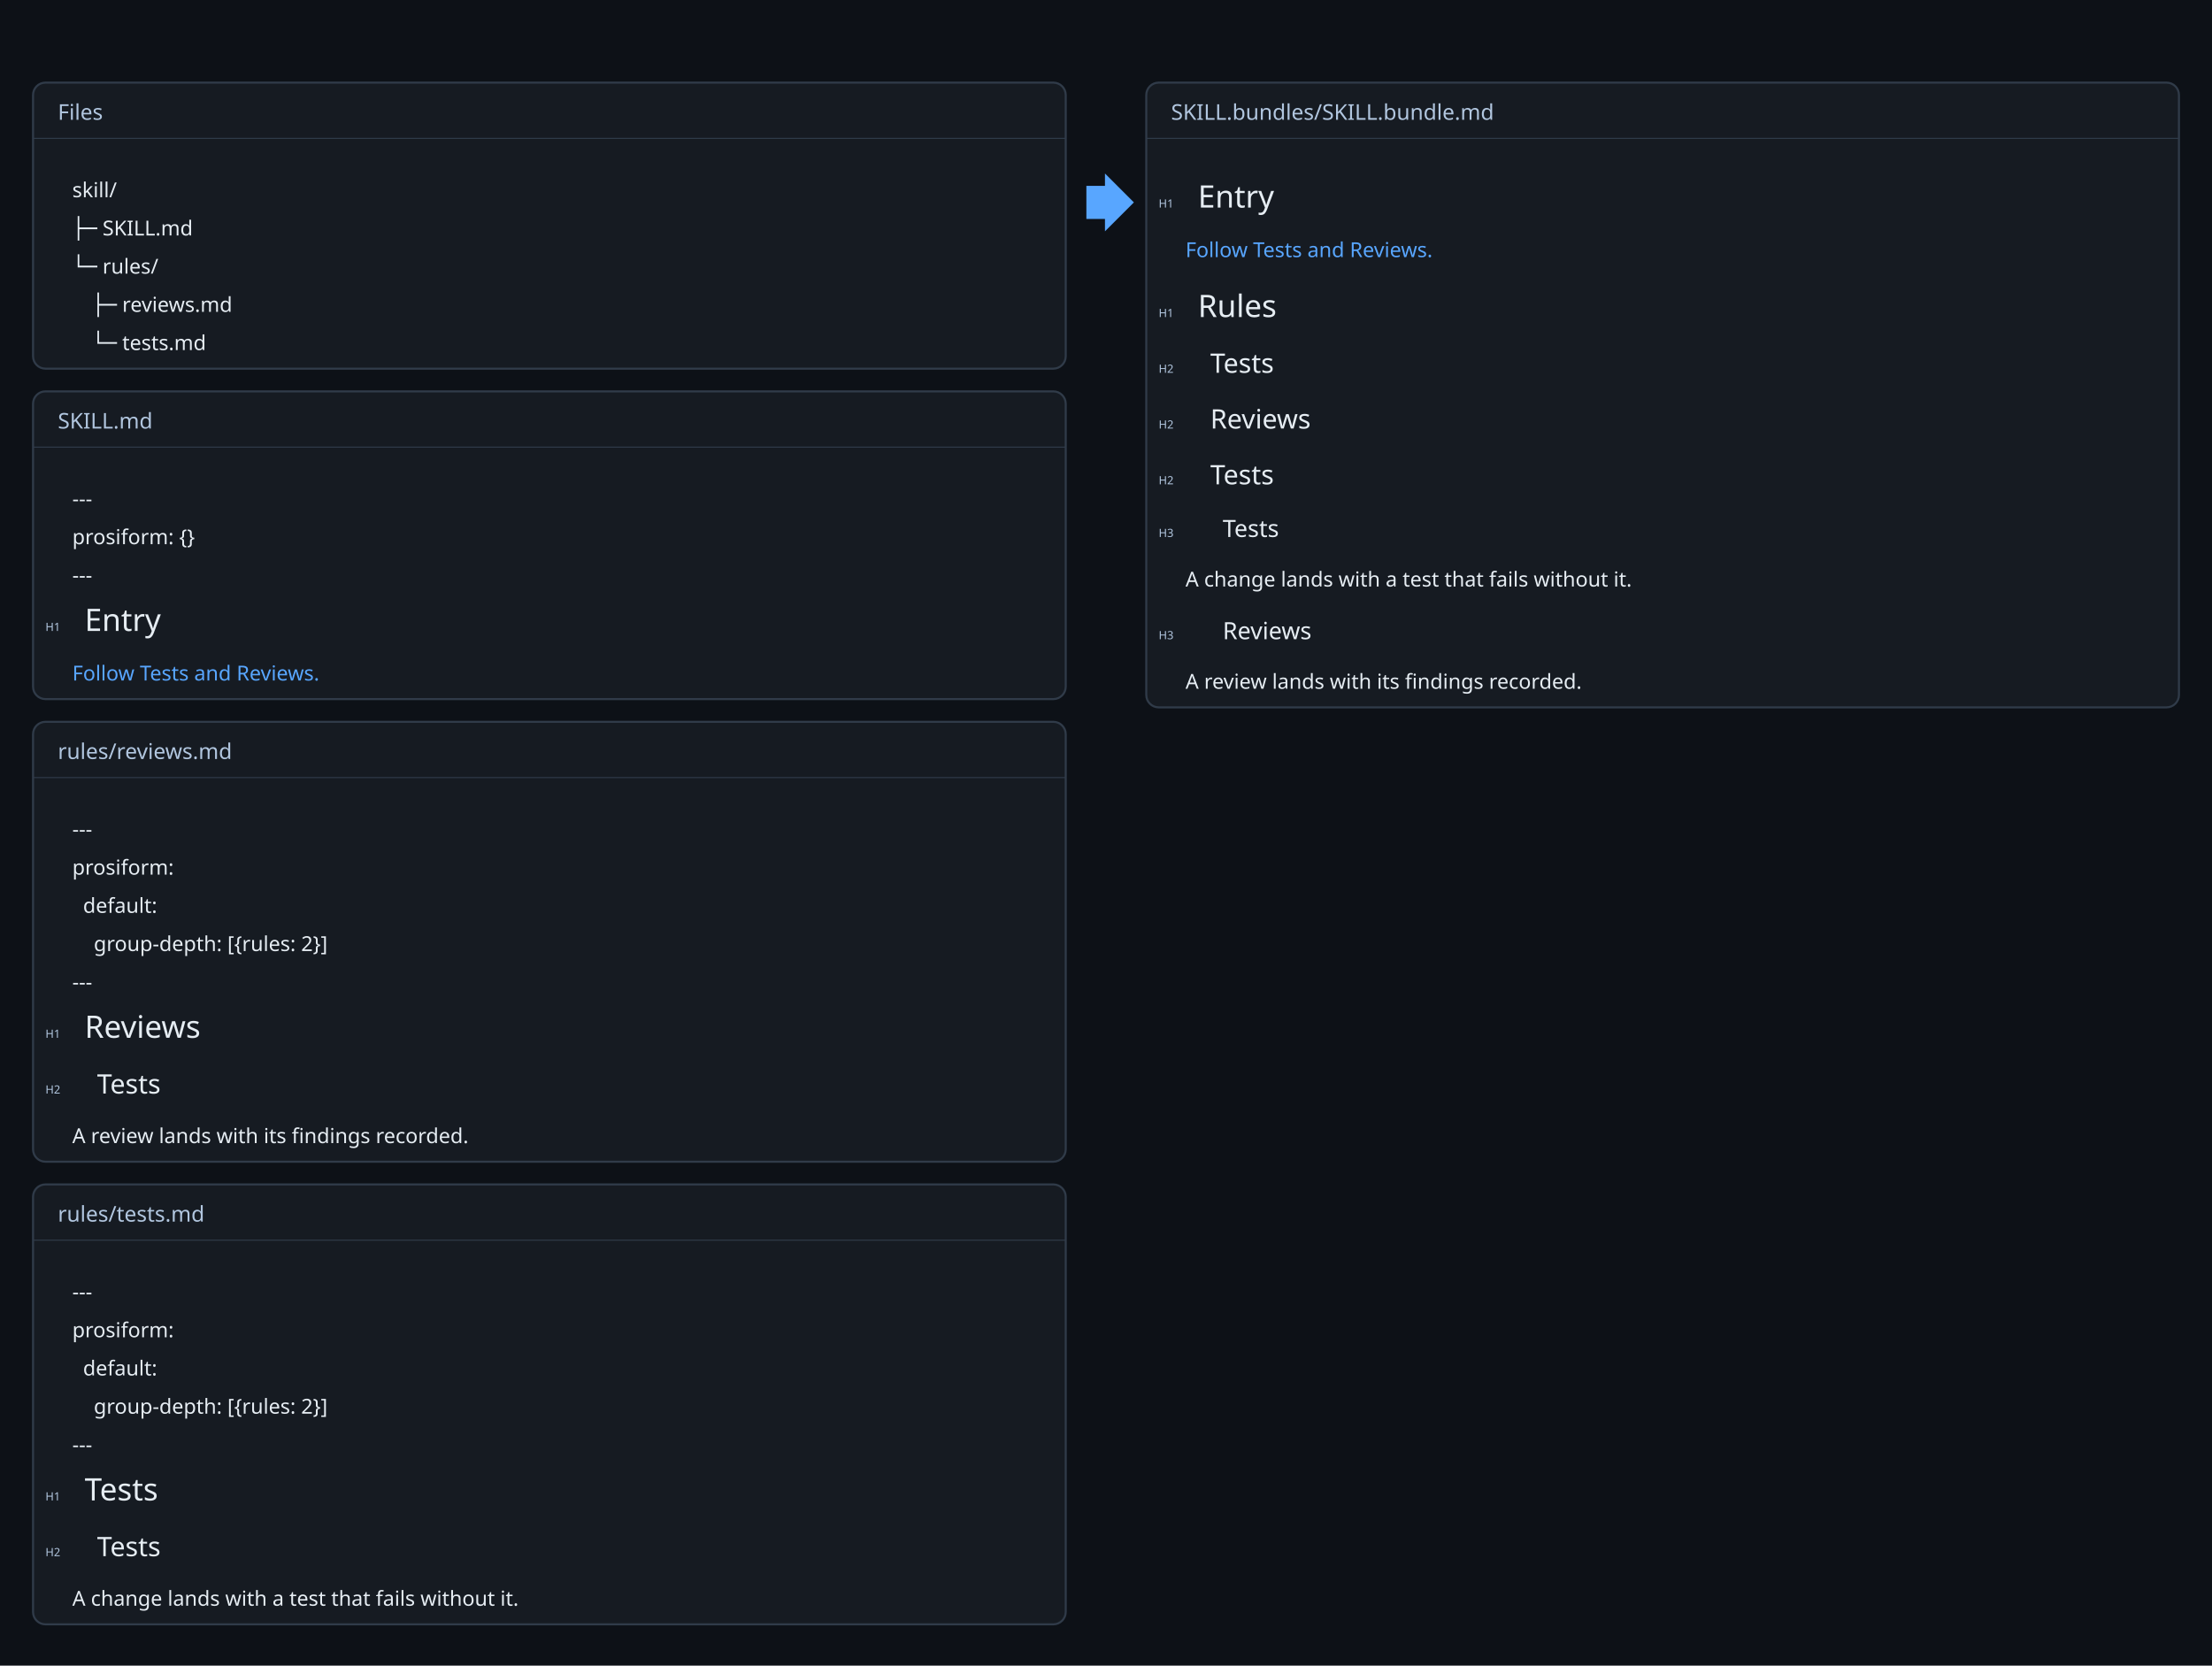
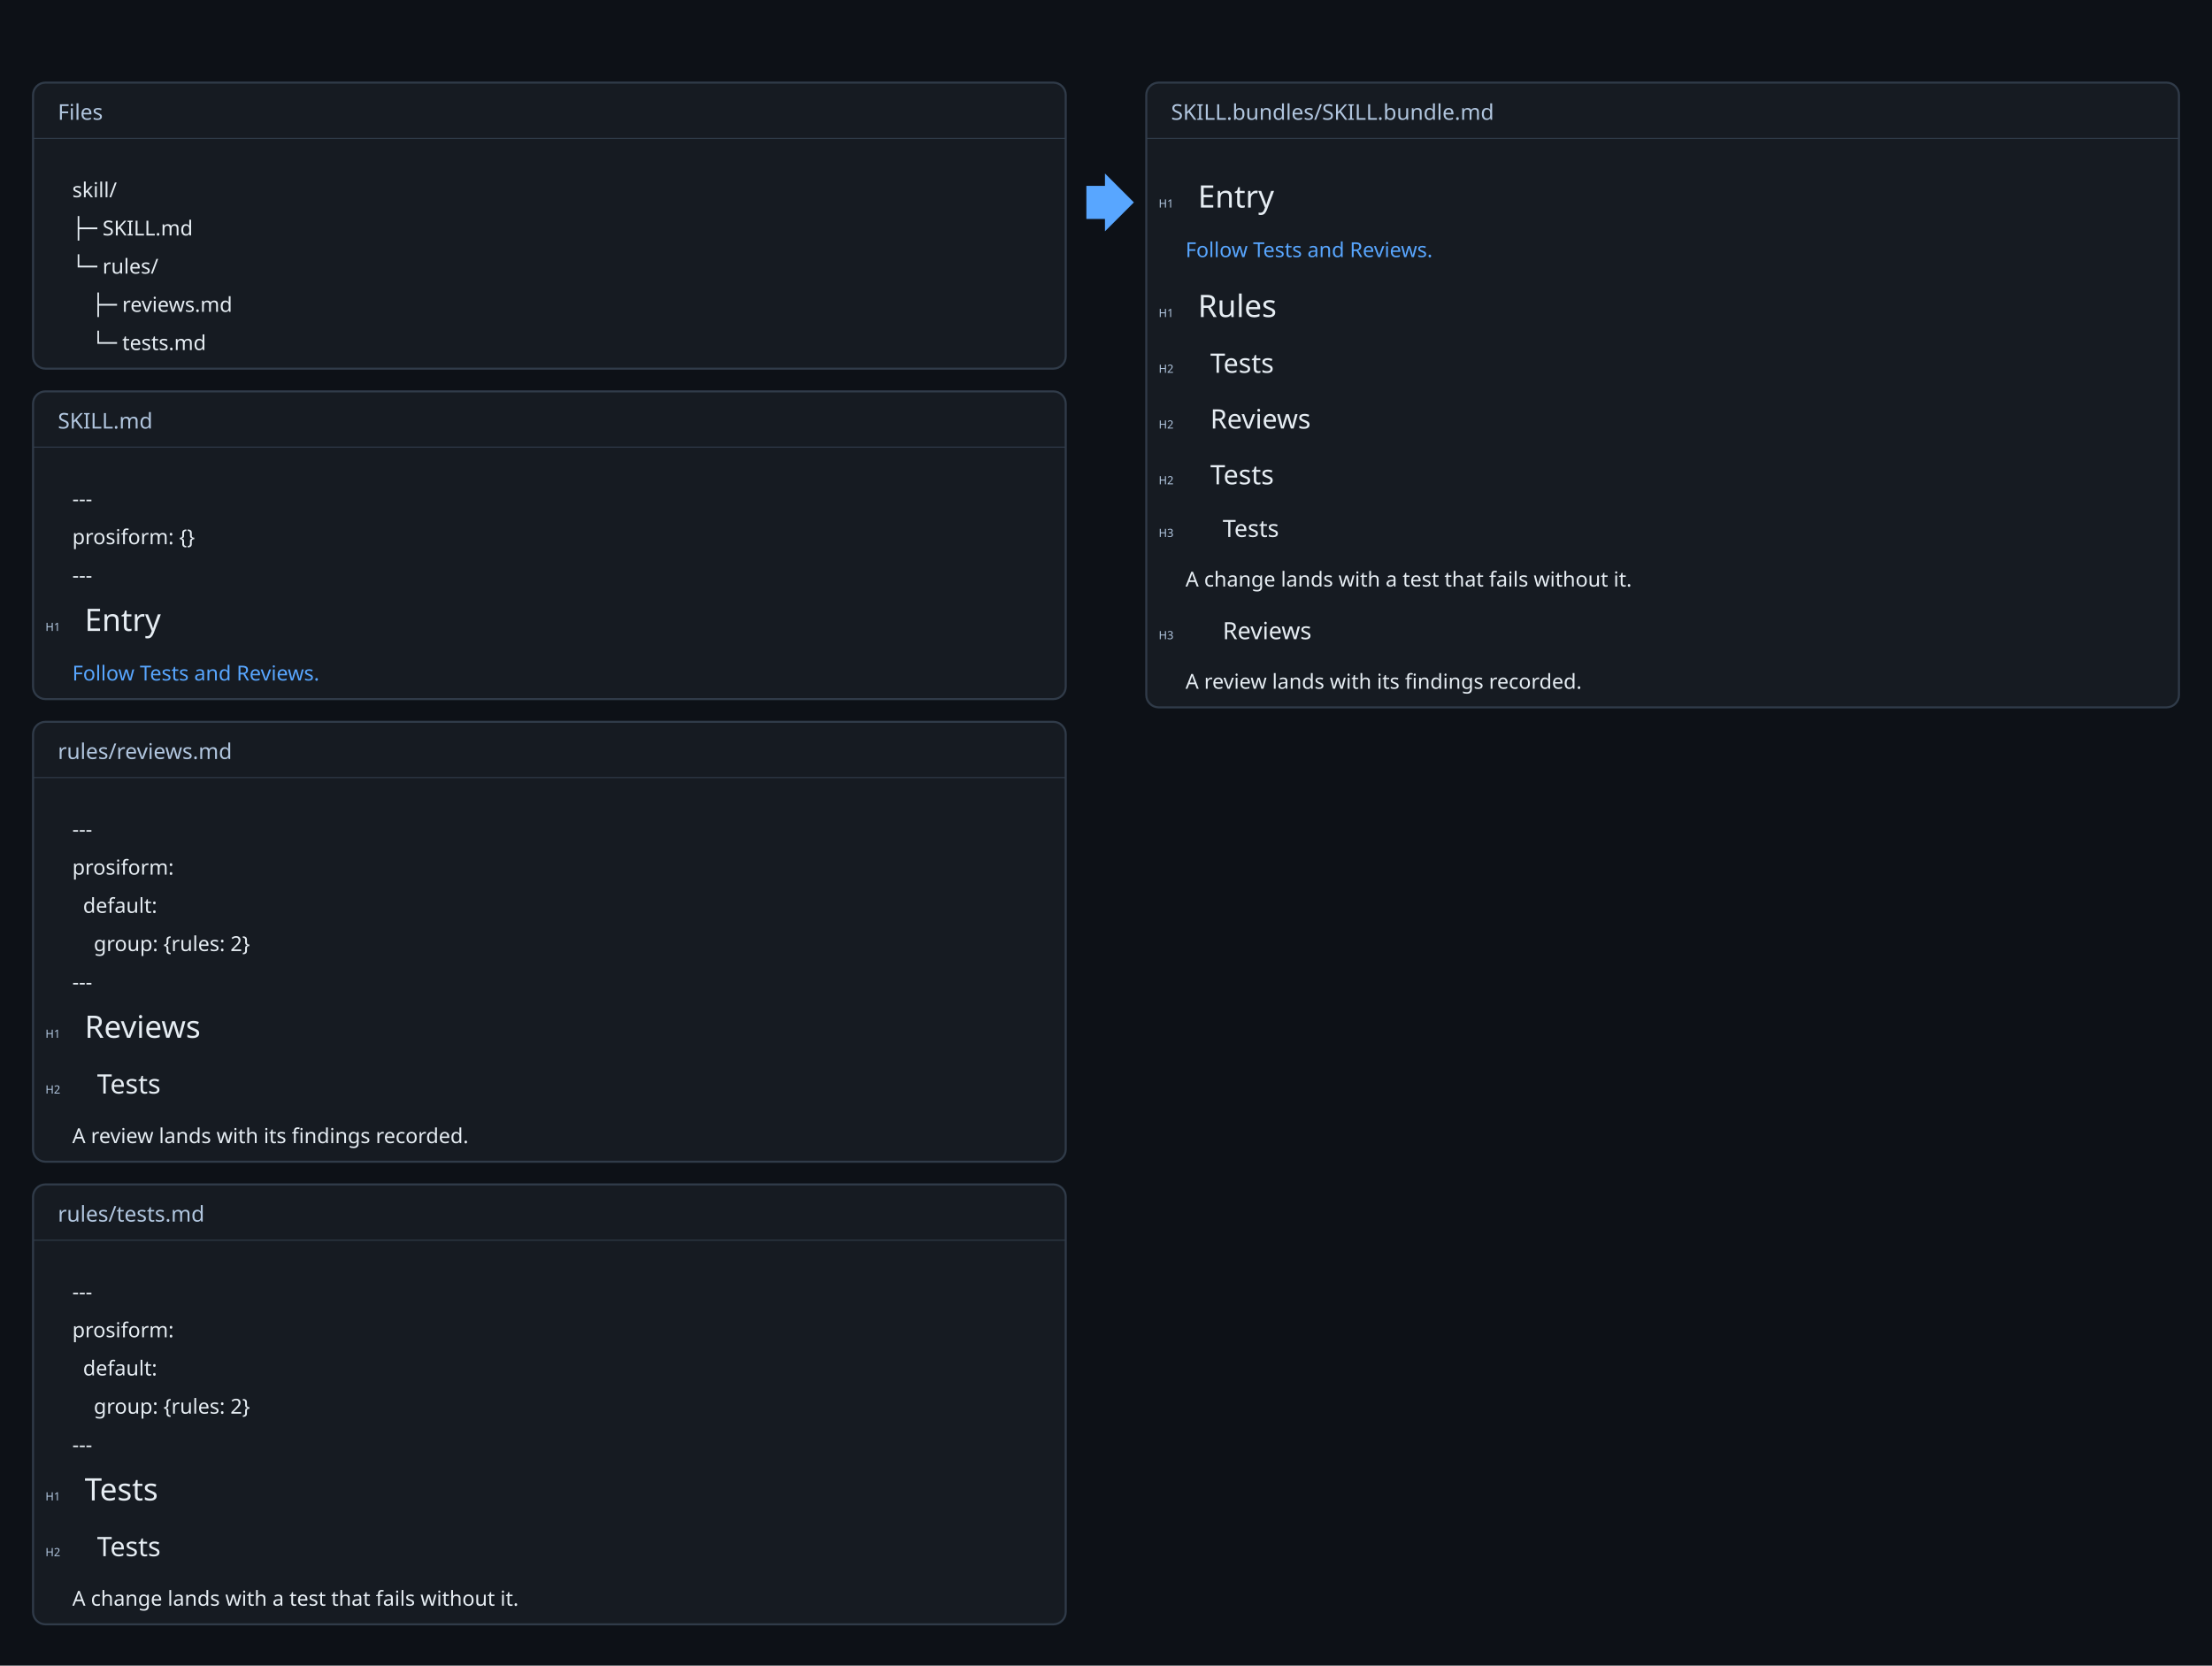
<svg xmlns="http://www.w3.org/2000/svg" width="2142" height="1613" viewBox="0 0 2142 1613" role="img" aria-labelledby="title desc">
  <rect width="2142" height="1613" fill="#0d1117" />
  <g font-family="IBM Plex Mono" xml:space="preserve">
    <rect x="32" y="80" width="1000" height="277" rx="12" fill="#161b22" stroke="#303b49" stroke-width="2" />
    <text x="56" y="116" font-size="21" fill="#b1c6df" font-weight="400">Files</text>
    <path d="M32 134 H1032" stroke="#303b49" />
    <text x="70" y="191" font-size="20" fill="#e6edf3" font-weight="400">skill/</text>
    <text x="70" y="228" font-size="20" fill="#e6edf3" font-weight="400">├─ SKILL.md</text>
    <text x="70" y="265" font-size="20" fill="#e6edf3" font-weight="400">└─ rules/</text>
    <text x="70" y="302" font-size="20" fill="#e6edf3" font-weight="400">   ├─ reviews.md</text>
    <text x="70" y="339" font-size="20" fill="#e6edf3" font-weight="400">   └─ tests.md</text>
    <rect x="32" y="379" width="1000" height="298" rx="12" fill="#161b22" stroke="#303b49" stroke-width="2" />
    <text x="56" y="415" font-size="21" fill="#b1c6df" font-weight="400">SKILL.md</text>
    <path d="M32 433 H1032" stroke="#303b49" />
    <text x="70" y="490" font-size="20" fill="#e6edf3" font-weight="400">---</text>
    <text x="70" y="527" font-size="20" fill="#e6edf3" font-weight="400">prosiform: {}</text>
    <text x="70" y="564" font-size="20" fill="#e6edf3" font-weight="400">---</text>
    <text x="44" y="611" font-size="11" fill="#b1c6df" font-weight="400">H1</text>
    <text x="82" y="611" font-size="30" fill="#e6edf3" font-weight="500">Entry</text>
    <text x="70" y="659" font-size="20" fill="#58a6ff" font-weight="400">Follow Tests and Reviews.</text>
    <rect x="32" y="699" width="1000" height="426" rx="12" fill="#161b22" stroke="#303b49" stroke-width="2" />
    <text x="56" y="735" font-size="21" fill="#b1c6df" font-weight="400">rules/reviews.md</text>
    <path d="M32 753 H1032" stroke="#303b49" />
    <text x="70" y="810" font-size="20" fill="#e6edf3" font-weight="400">---</text>
    <text x="70" y="847" font-size="20" fill="#e6edf3" font-weight="400">prosiform:</text>
    <text x="70" y="884" font-size="20" fill="#e6edf3" font-weight="400">  default:</text>
-     <text x="70" y="921" font-size="20" fill="#e6edf3" font-weight="400">    group-depth: [{rules: 2}]</text>
+     <text x="70" y="921" font-size="20" fill="#e6edf3" font-weight="400">    group: {rules: 2}</text>
    <text x="70" y="958" font-size="20" fill="#e6edf3" font-weight="400">---</text>
    <text x="44" y="1005" font-size="11" fill="#b1c6df" font-weight="400">H1</text>
    <text x="82" y="1005" font-size="30" fill="#e6edf3" font-weight="500">Reviews</text>
    <text x="44" y="1059" font-size="11" fill="#b1c6df" font-weight="400">H2</text>
    <text x="94" y="1059" font-size="26" fill="#e6edf3" font-weight="500">Tests</text>
    <text x="70" y="1107" font-size="20" fill="#e6edf3" font-weight="400">A review lands with its findings recorded.</text>
    <rect x="32" y="1147" width="1000" height="426" rx="12" fill="#161b22" stroke="#303b49" stroke-width="2" />
    <text x="56" y="1183" font-size="21" fill="#b1c6df" font-weight="400">rules/tests.md</text>
    <path d="M32 1201 H1032" stroke="#303b49" />
    <text x="70" y="1258" font-size="20" fill="#e6edf3" font-weight="400">---</text>
    <text x="70" y="1295" font-size="20" fill="#e6edf3" font-weight="400">prosiform:</text>
    <text x="70" y="1332" font-size="20" fill="#e6edf3" font-weight="400">  default:</text>
-     <text x="70" y="1369" font-size="20" fill="#e6edf3" font-weight="400">    group-depth: [{rules: 2}]</text>
+     <text x="70" y="1369" font-size="20" fill="#e6edf3" font-weight="400">    group: {rules: 2}</text>
    <text x="70" y="1406" font-size="20" fill="#e6edf3" font-weight="400">---</text>
    <text x="44" y="1453" font-size="11" fill="#b1c6df" font-weight="400">H1</text>
    <text x="82" y="1453" font-size="30" fill="#e6edf3" font-weight="500">Tests</text>
    <text x="44" y="1507" font-size="11" fill="#b1c6df" font-weight="400">H2</text>
    <text x="94" y="1507" font-size="26" fill="#e6edf3" font-weight="500">Tests</text>
    <text x="70" y="1555" font-size="20" fill="#e6edf3" font-weight="400">A change lands with a test that fails without it.</text>
    <rect x="1110" y="80" width="1000" height="605" rx="12" fill="#161b22" stroke="#303b49" stroke-width="2" />
    <text x="1134" y="116" font-size="21" fill="#b1c6df" font-weight="400">SKILL.bundles/SKILL.bundle.md</text>
    <path d="M1110 134 H2110" stroke="#303b49" />
    <text x="1122" y="201" font-size="11" fill="#b1c6df" font-weight="400">H1</text>
    <text x="1160" y="201" font-size="30" fill="#e6edf3" font-weight="500">Entry</text>
    <text x="1148" y="249" font-size="20" fill="#58a6ff" font-weight="400">Follow Tests and Reviews.</text>
    <text x="1122" y="307" font-size="11" fill="#b1c6df" font-weight="400">H1</text>
    <text x="1160" y="307" font-size="30" fill="#e6edf3" font-weight="500">Rules</text>
    <text x="1122" y="361" font-size="11" fill="#b1c6df" font-weight="400">H2</text>
    <text x="1172" y="361" font-size="26" fill="#e6edf3" font-weight="500">Tests</text>
    <text x="1122" y="415" font-size="11" fill="#b1c6df" font-weight="400">H2</text>
    <text x="1172" y="415" font-size="26" fill="#e6edf3" font-weight="500">Reviews</text>
    <text x="1122" y="469" font-size="11" fill="#b1c6df" font-weight="400">H2</text>
    <text x="1172" y="469" font-size="26" fill="#e6edf3" font-weight="500">Tests</text>
    <text x="1122" y="520" font-size="11" fill="#b1c6df" font-weight="400">H3</text>
    <text x="1184" y="520" font-size="23" fill="#e6edf3" font-weight="500">Tests</text>
    <text x="1148" y="568" font-size="20" fill="#e6edf3" font-weight="400">A change lands with a test that fails without it.</text>
    <text x="1122" y="619" font-size="11" fill="#b1c6df" font-weight="400">H3</text>
    <text x="1184" y="619" font-size="23" fill="#e6edf3" font-weight="500">Reviews</text>
    <text x="1148" y="667" font-size="20" fill="#e6edf3" font-weight="400">A review lands with its findings recorded.</text>
    <path d="M1052 180 H1070 V168 L1098 196 L1070 224 V212 H1052Z" fill="#58a6ff" />
  </g>
</svg>
